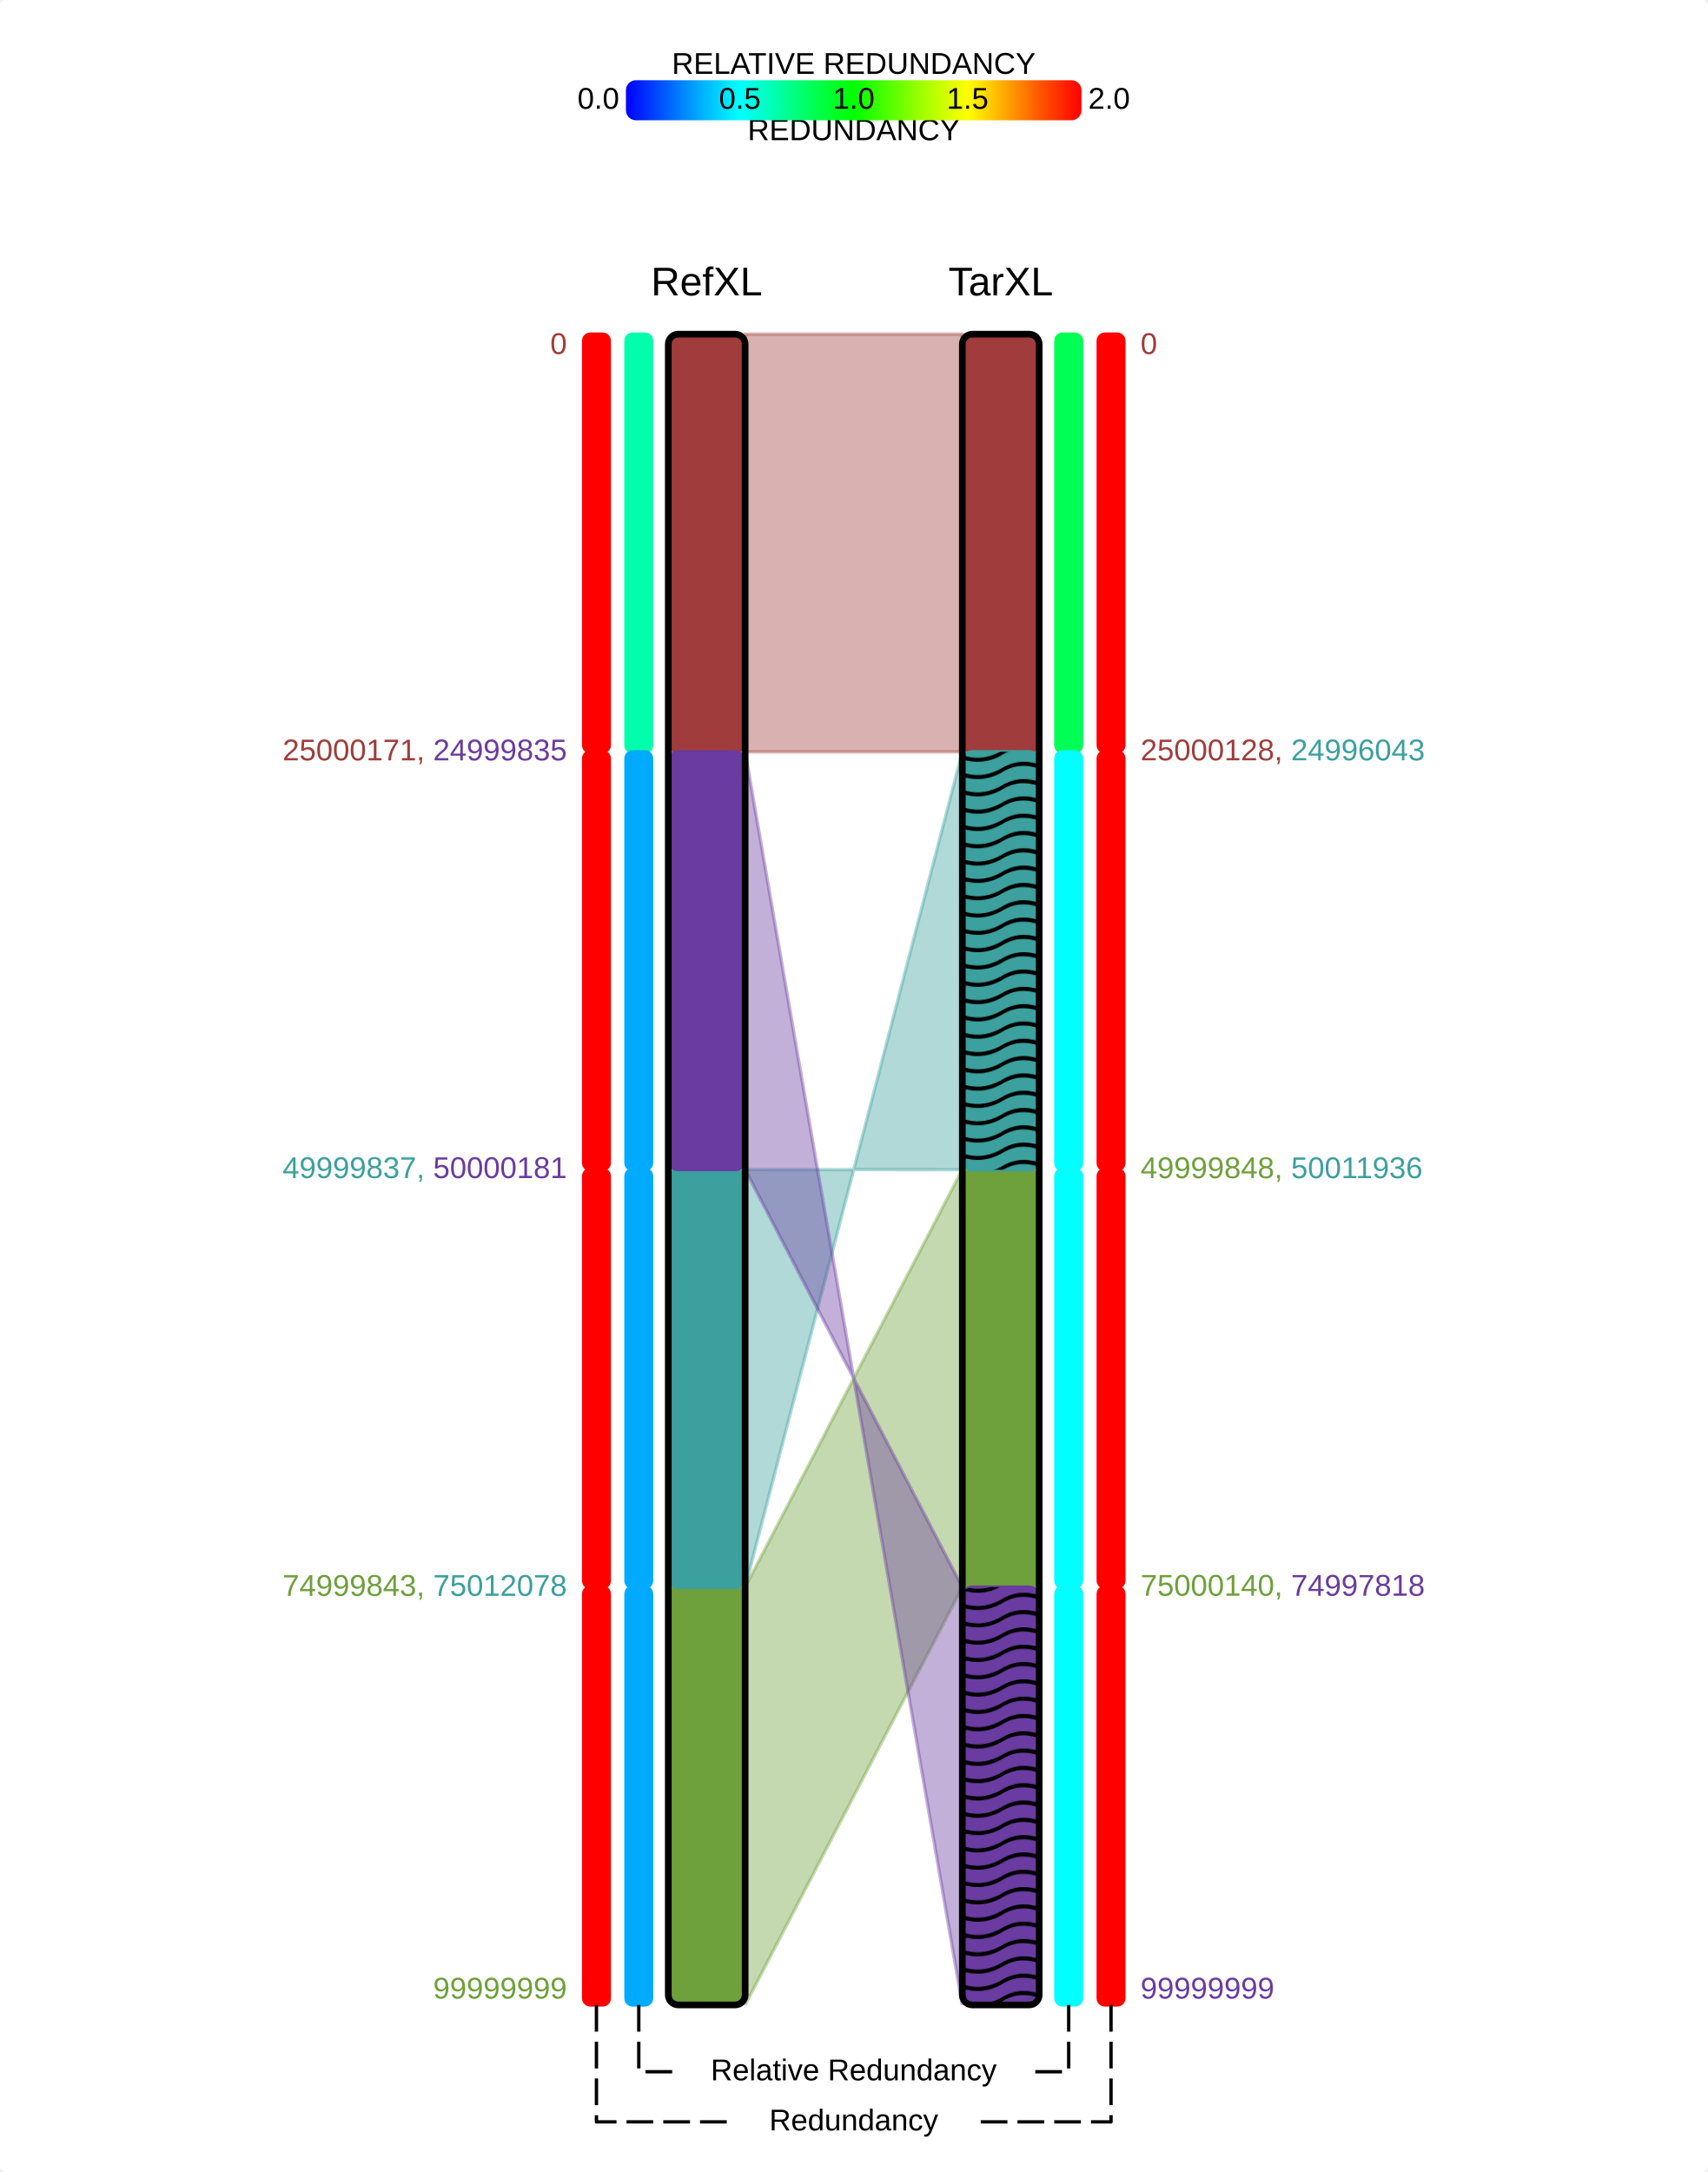
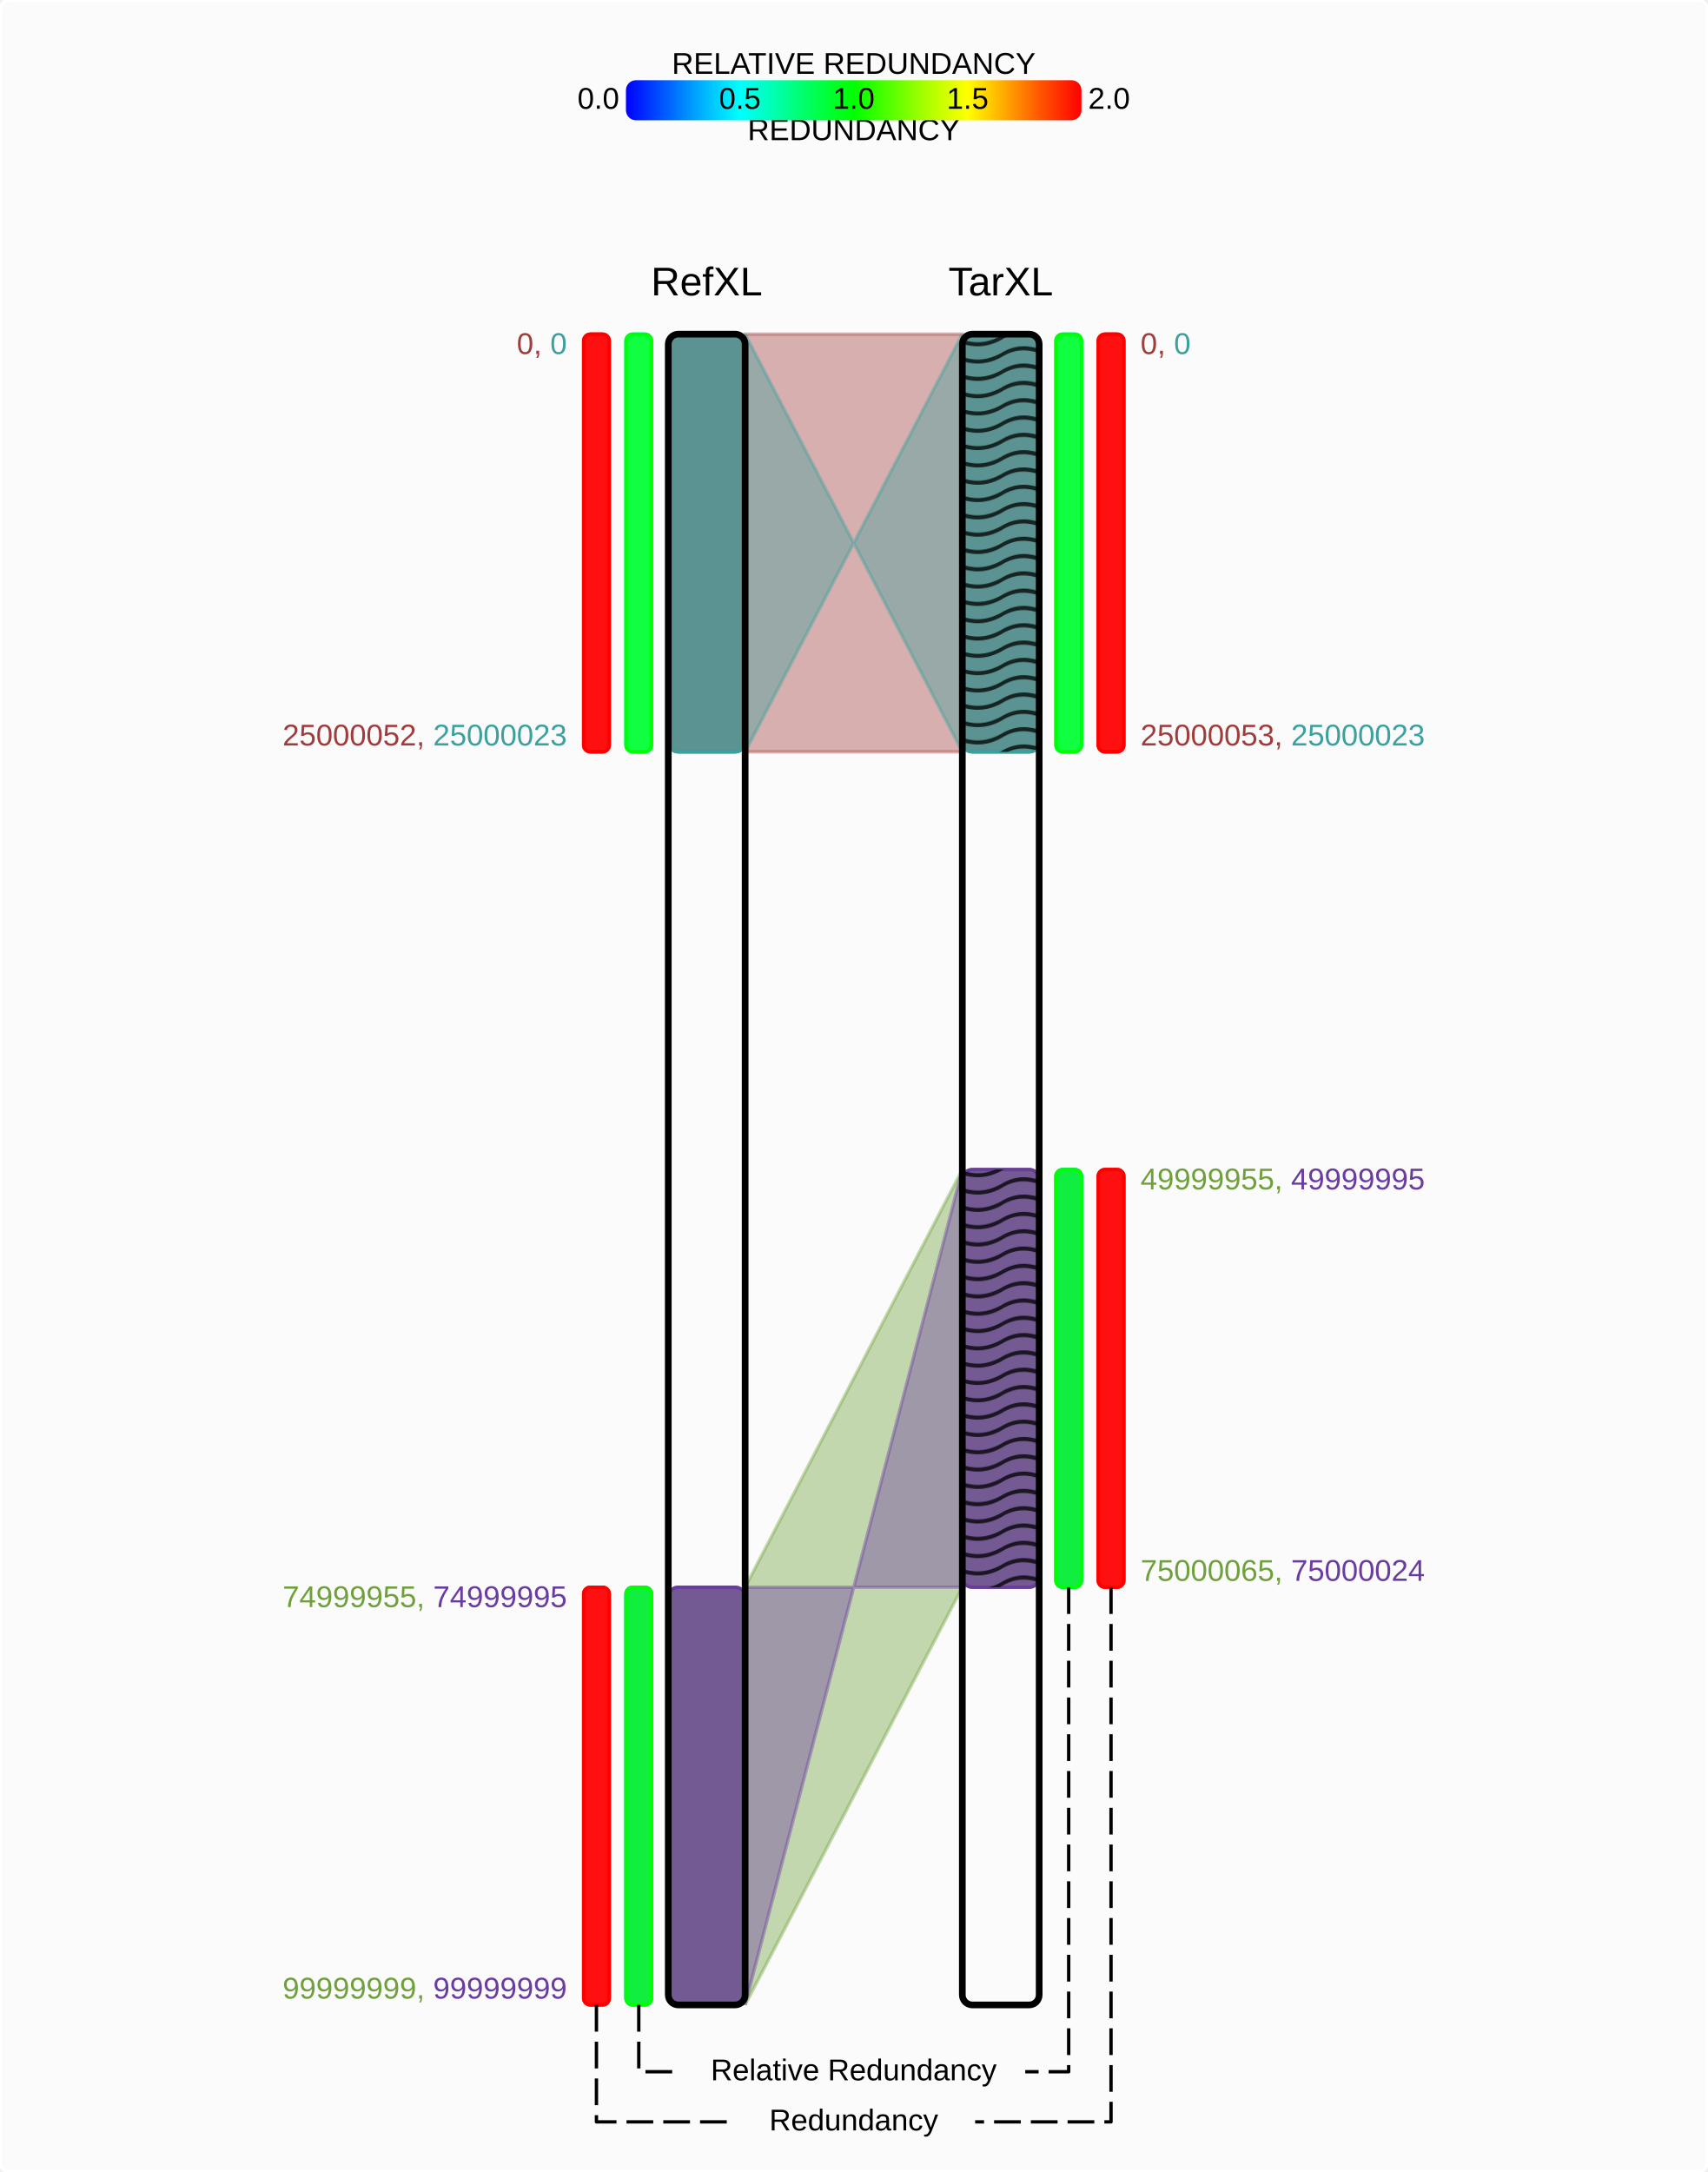
<svg xmlns="http://www.w3.org/2000/svg" width="511" height="650" id="svg2" version="1.1">
  <g id="layer1">
    <defs id="defs6211">
      <pattern id="Polkadots-large" patternTransform="translate(0,0)scale(10,10)" height="10" width="10" patternUnits="userSpaceOnUse">
        <circle id="circle4936" r="0.45" cy="0.810" cx="2.567" style="fill:black;stroke:none" />
        <circle id="circle4938" r="0.45" cy="2.33" cx="3.048" style="fill:black;stroke:none" />
        <circle id="circle4940" r="0.45" cy="2.415" cx="4.418" style="fill:black;stroke:none" />
        <circle id="circle4942" r="0.45" cy="3.029" cx="1.844" style="fill:black;stroke:none" />
        <circle id="circle4944" r="0.45" cy="1.363" cx="6.08" style="fill:black;stroke:none" />
        <circle id="circle4946" r="0.45" cy="4.413" cx="5.819" style="fill:black;stroke:none" />
        <circle id="circle4948" r="0.45" cy="4.048" cx="4.305" style="fill:black;stroke:none" />
        <circle id="circle4950" r="0.45" cy="3.045" cx="5.541" style="fill:black;stroke:none" />
        <circle id="circle4952" r="0.45" cy="5.527" cx="4.785" style="fill:black;stroke:none" />
        <circle id="circle4954" r="0.45" cy="5.184" cx="2.667" style="fill:black;stroke:none" />
        <circle id="circle4956" r="0.45" cy="1.448" cx="7.965" style="fill:black;stroke:none" />
        <circle id="circle4958" r="0.45" cy="5.049" cx="7.047" style="fill:black;stroke:none" />
        <circle id="circle4960" r="0.45" cy="0.895" cx="4.340" style="fill:black;stroke:none" />
        <circle id="circle4962" r="0.45" cy="0.340" cx="7.125" style="fill:black;stroke:none" />
        <circle id="circle4964" r="0.45" cy="1.049" cx="9.553" style="fill:black;stroke:none" />
        <circle id="circle4966" r="0.45" cy="2.689" cx="7.006" style="fill:black;stroke:none" />
        <circle id="circle4968" r="0.45" cy="2.689" cx="8.909" style="fill:black;stroke:none" />
        <circle id="circle4970" r="0.45" cy="4.407" cx="9.315" style="fill:black;stroke:none" />
        <circle id="circle4972" r="0.45" cy="3.870" cx="7.820" style="fill:black;stroke:none" />
        <circle id="circle4974" r="0.45" cy="5.948" cx="8.270" style="fill:black;stroke:none" />
        <circle id="circle4976" r="0.45" cy="7.428" cx="7.973" style="fill:black;stroke:none" />
        <circle id="circle4978" r="0.45" cy="8.072" cx="9.342" style="fill:black;stroke:none" />
        <circle id="circle4980" r="0.45" cy="9.315" cx="8.206" style="fill:black;stroke:none" />
        <circle id="circle4982" r="0.45" cy="9.475" cx="9.682" style="fill:black;stroke:none" />
        <circle id="circle4984" r="0.45" cy="6.186" cx="9.688" style="fill:black;stroke:none" />
        <circle id="circle4986" r="0.45" cy="6.296" cx="3.379" style="fill:black;stroke:none" />
        <circle id="circle4988" r="0.45" cy="8.204" cx="2.871" style="fill:black;stroke:none" />
        <circle id="circle4990" r="0.45" cy="8.719" cx="4.59" style="fill:black;stroke:none" />
        <circle id="circle4992" r="0.45" cy="9.671" cx="3.181" style="fill:black;stroke:none" />
        <circle id="circle4994" r="0.45" cy="7.315" cx="5.734" style="fill:black;stroke:none" />
        <circle id="circle4996" r="0.45" cy="6.513" cx="6.707" style="fill:black;stroke:none" />
        <circle id="circle4998" r="0.45" cy="9.670" cx="5.730" style="fill:black;stroke:none" />
        <circle id="circle5000" r="0.45" cy="8.373" cx="6.535" style="fill:black;stroke:none" />
        <circle id="circle5002" r="0.45" cy="7.154" cx="4.37" style="fill:black;stroke:none" />
        <circle id="circle5004" r="0.45" cy="7.25" cx="0.622" style="fill:black;stroke:none" />
        <circle id="circle5006" r="0.45" cy="5.679" cx="0.831" style="fill:black;stroke:none" />
        <circle id="circle5008" r="0.45" cy="8.519" cx="1.257" style="fill:black;stroke:none" />
        <circle id="circle5010" r="0.45" cy="6.877" cx="1.989" style="fill:black;stroke:none" />
        <circle id="circle5012" r="0.45" cy="3.181" cx="0.374" style="fill:black;stroke:none" />
        <circle id="circle5014" r="0.45" cy="1.664" cx="1.166" style="fill:black;stroke:none" />
        <circle id="circle5016" r="0.45" cy="0.093" cx="1.151" style="fill:black;stroke:none" />
        <circle id="circle5018" r="0.45" cy="10.093" cx="1.151" style="fill:black;stroke:none" />
        <circle id="circle5020" r="0.45" cy="4.451" cx="1.302" style="fill:black;stroke:none" />
        <circle id="circle5022" r="0.45" cy="3.763" cx="3.047" style="fill:black;stroke:none" />
      </pattern>
    </defs>
    <defs id="ffff">
      <pattern id="Wavy" height="5.181" width="30.0" patternUnits="userSpaceOnUse">
        <path id="path5114" d="M 7.597,0.061 C 5.079,-0.187 2.656,0.302 -0.01,1.788 L -0.01,3.061 C 2.773,1.431 5.173,1.052 7.472,1.280 C 9.770,1.508 11.969,2.361 14.253,3.218 C 18.820,4.931 23.804,6.676 30.066,3.061 L 30.062,1.788 C 23.622,5.497 19.246,3.770 14.691,2.061 C 12.413,1.207 10.115,0.311 7.597,0.061 z " style="fill:black;stroke:none;" />
      </pattern>
    </defs>
    <defs id="ffff">
      <pattern id="WavyWhite" height="5.181" width="30.0" patternUnits="userSpaceOnUse">
        <path id="path5114" d="M 7.597,0.061 C 5.079,-0.187 2.656,0.302 -0.01,1.788 L -0.01,3.061 C 2.773,1.431 5.173,1.052 7.472,1.280 C 9.770,1.508 11.969,2.361 14.253,3.218 C 18.820,4.931 23.804,6.676 30.066,3.061 L 30.062,1.788 C 23.622,5.497 19.246,3.770 14.691,2.061 C 12.413,1.207 10.115,0.311 7.597,0.061 z " style="fill:white;stroke:none;" />
      </pattern>
    </defs>
    <defs id="defs6219">
      <pattern id="xtrace" height="20.0" width="20.0" patternUnits="userSpaceOnUse">
        <path style="fill:#000000;stroke:#000000;stroke-width:0.30;stroke-linecap:butt;stroke-linejoin:miter;stroke-opacity:1;stroke-miterlimit:0;stroke-dasharray:none;fill-opacity:1" d="m 0.0,10.0 25,-25.0 0,5 -25,25 z" id="path7213" />
        <path style="fill:#000000;fill-opacity:1;stroke:#000000;stroke-width:0.30;stroke-linecap:butt;stroke-linejoin:miter;stroke-miterlimit:0;stroke-opacity:1;stroke-dasharray:none" d="m 0.0,30.0 25,-25.0 0,5 -25,25 z" id="path7213-8" />
        <path style="fill:#000000;fill-opacity:1;stroke:#000000;stroke-width:0.30;stroke-linecap:butt;stroke-linejoin:miter;stroke-miterlimit:0;stroke-opacity:1;stroke-dasharray:none" d="m 0.0,50.0 25,-25.0 0,5 -25,25 z" id="path7213-9" />
        <path style="fill:#000000;fill-opacity:1;stroke:#000000;stroke-width:0.30;stroke-linecap:butt;stroke-linejoin:miter;stroke-miterlimit:0;stroke-opacity:1;stroke-dasharray:none" d="m 0.0,70.0 25,-25.0 0,5 -25,25 z" id="path7213-10" />
        <path style="fill:#000000;fill-opacity:1;stroke:#000000;stroke-width:0.30;stroke-linecap:butt;stroke-linejoin:miter;stroke-miterlimit:0;stroke-opacity:1;stroke-dasharray:none" d="m 0.0,90.0 25,-25.0 0,5 -25,25 z" id="path7213-11" />
        <path style="fill:#000000;fill-opacity:1;stroke:#000000;stroke-width:0.30;stroke-linecap:butt;stroke-linejoin:miter;stroke-miterlimit:0;stroke-opacity:1;stroke-dasharray:none" d="m m 0.0,110.0 25,-25.0 0,05 -25,25 z" id="path7213-12" />
      </pattern>
    </defs>
    <defs id="defs4">
      <pattern id="dallas" patternTransform="translate(106.5938,206.9062)" height="4.75" width="4.75" patternUnits="userSpaceOnUse">
        <path style="fill:none;stroke:#000000;stroke-width:1;stroke-linecap:butt;stroke-linejoin:miter;stroke-miterlimit:0;stroke-opacity:1;stroke-dasharray:none" d="m -0.008,2.376 4.763,0" id="path2985" />
        <path style="fill:none;stroke:#000000;stroke-width:1;stroke-linecap:butt;stroke-linejoin:miter;stroke-miterlimit:0;stroke-opacity:1;stroke-dasharray:none" d="m 2.373,-0.006 0,4.763" id="path2985-1" />
      </pattern>
    </defs>
    <defs id="defs4">
      <pattern id="lineX" patternTransform="translate(106.5938,206.9062)" height="4.75" width="4.75" patternUnits="userSpaceOnUse">
        <path style="fill:none;stroke:#000000;stroke-width:1;stroke-linecap:butt;stroke-linejoin:miter;stroke-miterlimit:0;stroke-opacity:1;stroke-dasharray:none" d="m -0.008,2.376 4.763,0" id="path2985" />
      </pattern>
    </defs>
    <defs id="defs4">
      <pattern id="stripeX" patternTransform="translate(106.5938,206.9062)" height="4.75" width="4.75" patternUnits="userSpaceOnUse">
        <path style="fill:none;stroke:#000000;stroke-width:1;stroke-linecap:butt;stroke-linejoin:miter;stroke-miterlimit:0;stroke-opacity:1;stroke-dasharray:none" d="m 2.373,-0.006 0,4.763" id="path2985-1" />
      </pattern>
    </defs>
-     <rect style="fill:white;stroke:white;fill-opacity:1;stroke-width:1;stroke-miterlimit:4;stroke-dasharray:none" id="rect3777" width="511.00" height="650.00" x="0.00" y="0.00" ry="3" />
+     <rect style="fill:white;stroke:white;fill-opacity:0.75;stroke-width:1;stroke-miterlimit:4;stroke-dasharray:none" id="rect3777" width="511.00" height="650.00" x="0.00" y="0.00" ry="3" />
    <text id="211.50000085.000000" x="211.50" y="85.00" dominant-baseline="middle" transform="" style="font-size:12px;font-style:normal;font-variant:normal;font-weight:normal;font-stretch:normal;fill:black;fill-opacity:1;text-align:start;line-height:125%%;writing-mode:lr-tb;text-anchor:middle;font-family:Arial;-inkscape-font-specification:Arial">RefXL</text>
    <text id="299.50000085.000000" x="299.50" y="85.00" dominant-baseline="middle" transform="" style="font-size:12px;font-style:normal;font-variant:normal;font-weight:normal;font-stretch:normal;fill:black;fill-opacity:1;text-align:start;line-height:125%%;writing-mode:lr-tb;text-anchor:middle;font-family:Arial;-inkscape-font-specification:Arial">TarXL</text>
    <text id="169.666667100.000000" x="169.67" y="100.00" dominant-baseline="text-before-edge" transform="" style="font-size:9px;font-style:normal;font-variant:normal;font-weight:normal;font-stretch:normal;fill:black;fill-opacity:1;text-align:start;line-height:125%%;writing-mode:lr-tb;text-anchor:end;font-family:Arial;-inkscape-font-specification:Arial">
-       <tspan id="0" style="fill:#A03C3B">0</tspan>
+       <tspan id="0" style="fill:#A03C3B">0, </tspan>
+       <tspan id="2" style="fill:#3BA09E">0</tspan>
    </text>
-     <text id="169.666667225.000015" x="169.67" y="225.00" dominant-baseline="middle" transform="" style="font-size:9px;font-style:normal;font-variant:normal;font-weight:normal;font-stretch:normal;fill:black;fill-opacity:1;text-align:start;line-height:125%%;writing-mode:lr-tb;text-anchor:end;font-family:Arial;-inkscape-font-specification:Arial">
-       <tspan id="0" style="fill:#A03C3B">25000171, </tspan>
-       <tspan id="3" style="fill:#6A3BA0">24999835</tspan>
+     <text id="169.666667225.000115" x="169.67" y="225.00" dominant-baseline="text-after-edge" transform="" style="font-size:9px;font-style:normal;font-variant:normal;font-weight:normal;font-stretch:normal;fill:black;fill-opacity:1;text-align:start;line-height:125%%;writing-mode:lr-tb;text-anchor:end;font-family:Arial;-inkscape-font-specification:Arial">
+       <tspan id="0" style="fill:#A03C3B">25000052, </tspan>
+       <tspan id="2" style="fill:#3BA09E">25000023</tspan>
    </text>
-     <text id="169.666667350.000045" x="169.67" y="350.00" dominant-baseline="middle" transform="" style="font-size:9px;font-style:normal;font-variant:normal;font-weight:normal;font-stretch:normal;fill:black;fill-opacity:1;text-align:start;line-height:125%%;writing-mode:lr-tb;text-anchor:end;font-family:Arial;-inkscape-font-specification:Arial">
-       <tspan id="2" style="fill:#3BA09E">49999837, </tspan>
-       <tspan id="3" style="fill:#6A3BA0">50000181</tspan>
-     </text>
-     <text id="169.666667475.029800" x="169.67" y="475.03" dominant-baseline="middle" transform="" style="font-size:9px;font-style:normal;font-variant:normal;font-weight:normal;font-stretch:normal;fill:black;fill-opacity:1;text-align:start;line-height:125%%;writing-mode:lr-tb;text-anchor:end;font-family:Arial;-inkscape-font-specification:Arial">
-       <tspan id="1" style="fill:#6EA03B">74999843, </tspan>
-       <tspan id="2" style="fill:#3BA09E">75012078</tspan>
+     <text id="169.666667474.999775" x="169.67" y="475.00" dominant-baseline="text-before-edge" transform="" style="font-size:9px;font-style:normal;font-variant:normal;font-weight:normal;font-stretch:normal;fill:black;fill-opacity:1;text-align:start;line-height:125%%;writing-mode:lr-tb;text-anchor:end;font-family:Arial;-inkscape-font-specification:Arial">
+       <tspan id="1" style="fill:#6EA03B">74999955, </tspan>
+       <tspan id="3" style="fill:#6A3BA0">74999995</tspan>
    </text>
    <text id="169.666667599.999995" x="169.67" y="600.00" dominant-baseline="text-after-edge" transform="" style="font-size:9px;font-style:normal;font-variant:normal;font-weight:normal;font-stretch:normal;fill:black;fill-opacity:1;text-align:start;line-height:125%%;writing-mode:lr-tb;text-anchor:end;font-family:Arial;-inkscape-font-specification:Arial">
-       <tspan id="1" style="fill:#6EA03B">99999999</tspan>
+       <tspan id="1" style="fill:#6EA03B">99999999, </tspan>
+       <tspan id="3" style="fill:#6A3BA0">99999999</tspan>
    </text>
    <text id="341.333333100.000000" x="341.33" y="100.00" dominant-baseline="text-before-edge" transform="" style="font-size:9px;font-style:normal;font-variant:normal;font-weight:normal;font-stretch:normal;fill:black;fill-opacity:1;text-align:start;line-height:125%%;writing-mode:lr-tb;text-anchor:start;font-family:Arial;-inkscape-font-specification:Arial">
-       <tspan id="0" style="fill:#A03C3B">0</tspan>
+       <tspan id="0" style="fill:#A03C3B">0, </tspan>
+       <tspan id="2" style="fill:#3BA09E">0</tspan>
    </text>
-     <text id="341.333333224.990425" x="341.33" y="224.99" dominant-baseline="middle" transform="" style="font-size:9px;font-style:normal;font-variant:normal;font-weight:normal;font-stretch:normal;fill:black;fill-opacity:1;text-align:start;line-height:125%%;writing-mode:lr-tb;text-anchor:start;font-family:Arial;-inkscape-font-specification:Arial">
-       <tspan id="0" style="fill:#A03C3B">25000128, </tspan>
-       <tspan id="2" style="fill:#3BA09E">24996043</tspan>
+     <text id="341.333333225.000115" x="341.33" y="225.00" dominant-baseline="text-after-edge" transform="" style="font-size:9px;font-style:normal;font-variant:normal;font-weight:normal;font-stretch:normal;fill:black;fill-opacity:1;text-align:start;line-height:125%%;writing-mode:lr-tb;text-anchor:start;font-family:Arial;-inkscape-font-specification:Arial">
+       <tspan id="0" style="fill:#A03C3B">25000053, </tspan>
+       <tspan id="2" style="fill:#3BA09E">25000023</tspan>
    </text>
-     <text id="341.333333350.029460" x="341.33" y="350.03" dominant-baseline="middle" transform="" style="font-size:9px;font-style:normal;font-variant:normal;font-weight:normal;font-stretch:normal;fill:black;fill-opacity:1;text-align:start;line-height:125%%;writing-mode:lr-tb;text-anchor:start;font-family:Arial;-inkscape-font-specification:Arial">
-       <tspan id="1" style="fill:#6EA03B">49999848, </tspan>
-       <tspan id="2" style="fill:#3BA09E">50011936</tspan>
+     <text id="341.333333349.999775" x="341.33" y="350.00" dominant-baseline="text-before-edge" transform="" style="font-size:9px;font-style:normal;font-variant:normal;font-weight:normal;font-stretch:normal;fill:black;fill-opacity:1;text-align:start;line-height:125%%;writing-mode:lr-tb;text-anchor:start;font-family:Arial;-inkscape-font-specification:Arial">
+       <tspan id="1" style="fill:#6EA03B">49999955, </tspan>
+       <tspan id="3" style="fill:#6A3BA0">49999995</tspan>
    </text>
-     <text id="341.333333474.994895" x="341.33" y="474.99" dominant-baseline="middle" transform="" style="font-size:9px;font-style:normal;font-variant:normal;font-weight:normal;font-stretch:normal;fill:black;fill-opacity:1;text-align:start;line-height:125%%;writing-mode:lr-tb;text-anchor:start;font-family:Arial;-inkscape-font-specification:Arial">
-       <tspan id="1" style="fill:#6EA03B">75000140, </tspan>
-       <tspan id="3" style="fill:#6A3BA0">74997818</tspan>
+     <text id="341.333333475.000120" x="341.33" y="475.00" dominant-baseline="text-after-edge" transform="" style="font-size:9px;font-style:normal;font-variant:normal;font-weight:normal;font-stretch:normal;fill:black;fill-opacity:1;text-align:start;line-height:125%%;writing-mode:lr-tb;text-anchor:start;font-family:Arial;-inkscape-font-specification:Arial">
+       <tspan id="1" style="fill:#6EA03B">75000065, </tspan>
+       <tspan id="3" style="fill:#6A3BA0">75000024</tspan>
    </text>
-     <text id="341.333333599.999995" x="341.33" y="600.00" dominant-baseline="text-after-edge" transform="" style="font-size:9px;font-style:normal;font-variant:normal;font-weight:normal;font-stretch:normal;fill:black;fill-opacity:1;text-align:start;line-height:125%%;writing-mode:lr-tb;text-anchor:start;font-family:Arial;-inkscape-font-specification:Arial">
-       <tspan id="3" style="fill:#6A3BA0">99999999</tspan>
-     </text>
-     <rect style="fill:#A03C3B;stroke:#A03C3B;fill-opacity:1.00;stroke-width:1;stroke-miterlimit:4;stroke-dasharray:none" id="rect3777" width="23.00" height="125.00" x="200.00" y="100.00" ry="3" />
-     <rect style="fill:#00ffaa;stroke:#00ffaa;fill-opacity:1.00;stroke-width:1;stroke-miterlimit:4;stroke-dasharray:none" id="rect3777" width="7.67" height="125.00" x="187.33" y="100.00" ry="2" />
-     <rect style="fill:#ff0000;stroke:#ff0000;fill-opacity:1.00;stroke-width:1;stroke-miterlimit:4;stroke-dasharray:none" id="rect3777" width="7.67" height="125.00" x="174.67" y="100.00" ry="2" />
-     <rect style="fill:#A03C3B;stroke:#A03C3B;fill-opacity:1.00;stroke-width:1;stroke-miterlimit:4;stroke-dasharray:none" id="rect3777" width="23.00" height="125.00" x="288.00" y="100.00" ry="3" />
-     <rect style="fill:#00ff55;stroke:#00ff55;fill-opacity:1.00;stroke-width:1;stroke-miterlimit:4;stroke-dasharray:none" id="rect3777" width="7.67" height="125.00" x="316.00" y="100.00" ry="2" />
-     <rect style="fill:#ff0000;stroke:#ff0000;fill-opacity:1.00;stroke-width:1;stroke-miterlimit:4;stroke-dasharray:none" id="rect3777" width="7.67" height="125.00" x="328.67" y="100.00" ry="2" />
+     <rect style="fill:#A03C3B;stroke:#A03C3B;fill-opacity:0.75;stroke-width:1;stroke-miterlimit:4;stroke-dasharray:none" id="rect3777" width="23.00" height="125.00" x="200.00" y="100.00" ry="3" />
+     <rect style="fill:#00ffff;stroke:#00ffff;fill-opacity:0.75;stroke-width:1;stroke-miterlimit:4;stroke-dasharray:none" id="rect3777" width="7.67" height="125.00" x="187.33" y="100.00" ry="2" />
+     <rect style="fill:#ff0000;stroke:#ff0000;fill-opacity:0.75;stroke-width:1;stroke-miterlimit:4;stroke-dasharray:none" id="rect3777" width="7.67" height="125.00" x="174.67" y="100.00" ry="2" />
+     <rect style="fill:#A03C3B;stroke:#A03C3B;fill-opacity:0.75;stroke-width:1;stroke-miterlimit:4;stroke-dasharray:none" id="rect3777" width="23.00" height="125.00" x="288.00" y="100.00" ry="3" />
+     <rect style="fill:#00ffff;stroke:#00ffff;fill-opacity:0.75;stroke-width:1;stroke-miterlimit:4;stroke-dasharray:none" id="rect3777" width="7.67" height="125.00" x="316.00" y="100.00" ry="2" />
+     <rect style="fill:#ff0000;stroke:#ff0000;fill-opacity:0.75;stroke-width:1;stroke-miterlimit:4;stroke-dasharray:none" id="rect3777" width="7.67" height="125.00" x="328.67" y="100.00" ry="2" />
    <polygon points="223.00,100.00 223.00,225.00 288.00,225.00 288.00,100.00" style="fill:#A03C3B;stroke:#A03C3B;stroke-width:1;stroke-opacity:0.4;fill-opacity:0.4" />
-     <rect style="fill:#6EA03B;stroke:#6EA03B;fill-opacity:1.00;stroke-width:1;stroke-miterlimit:4;stroke-dasharray:none" id="rect3777" width="23.00" height="125.00" x="200.00" y="475.00" ry="3" />
-     <rect style="fill:#00aaff;stroke:#00aaff;fill-opacity:1.00;stroke-width:1;stroke-miterlimit:4;stroke-dasharray:none" id="rect3777" width="7.67" height="125.00" x="187.33" y="475.00" ry="2" />
-     <rect style="fill:#ff0000;stroke:#ff0000;fill-opacity:1.00;stroke-width:1;stroke-miterlimit:4;stroke-dasharray:none" id="rect3777" width="7.67" height="125.00" x="174.67" y="475.00" ry="2" />
-     <rect style="fill:#6EA03B;stroke:#6EA03B;fill-opacity:1.00;stroke-width:1;stroke-miterlimit:4;stroke-dasharray:none" id="rect3777" width="23.00" height="125.00" x="288.00" y="350.00" ry="3" />
-     <rect style="fill:#00ffff;stroke:#00ffff;fill-opacity:1.00;stroke-width:1;stroke-miterlimit:4;stroke-dasharray:none" id="rect3777" width="7.67" height="125.00" x="316.00" y="350.00" ry="2" />
-     <rect style="fill:#ff0000;stroke:#ff0000;fill-opacity:1.00;stroke-width:1;stroke-miterlimit:4;stroke-dasharray:none" id="rect3777" width="7.67" height="125.00" x="328.67" y="350.00" ry="2" />
+     <rect style="fill:#6EA03B;stroke:#6EA03B;fill-opacity:0.75;stroke-width:1;stroke-miterlimit:4;stroke-dasharray:none" id="rect3777" width="23.00" height="125.00" x="200.00" y="475.00" ry="3" />
+     <rect style="fill:#00aaff;stroke:#00aaff;fill-opacity:0.75;stroke-width:1;stroke-miterlimit:4;stroke-dasharray:none" id="rect3777" width="7.67" height="125.00" x="187.33" y="475.00" ry="2" />
+     <rect style="fill:#ff0000;stroke:#ff0000;fill-opacity:0.75;stroke-width:1;stroke-miterlimit:4;stroke-dasharray:none" id="rect3777" width="7.67" height="125.00" x="174.67" y="475.00" ry="2" />
+     <rect style="fill:#6EA03B;stroke:#6EA03B;fill-opacity:0.75;stroke-width:1;stroke-miterlimit:4;stroke-dasharray:none" id="rect3777" width="23.00" height="125.00" x="288.00" y="350.00" ry="3" />
+     <rect style="fill:#00aaff;stroke:#00aaff;fill-opacity:0.75;stroke-width:1;stroke-miterlimit:4;stroke-dasharray:none" id="rect3777" width="7.67" height="125.00" x="316.00" y="350.00" ry="2" />
+     <rect style="fill:#ff0000;stroke:#ff0000;fill-opacity:0.75;stroke-width:1;stroke-miterlimit:4;stroke-dasharray:none" id="rect3777" width="7.67" height="125.00" x="328.67" y="350.00" ry="2" />
    <polygon points="223.00,475.00 223.00,600.00 288.00,475.00 288.00,350.00" style="fill:#6EA03B;stroke:#6EA03B;stroke-width:1;stroke-opacity:0.4;fill-opacity:0.4" />
-     <rect style="fill:#3BA09E;stroke:#3BA09E;fill-opacity:1.00;stroke-width:1;stroke-miterlimit:4;stroke-dasharray:none" id="rect3777" width="23.00" height="125.06" x="200.00" y="350.00" ry="3" />
-     <rect style="fill:#00aaff;stroke:#00aaff;fill-opacity:1.00;stroke-width:1;stroke-miterlimit:4;stroke-dasharray:none" id="rect3777" width="7.67" height="125.06" x="187.33" y="350.00" ry="2" />
-     <rect style="fill:#ff0000;stroke:#ff0000;fill-opacity:1.00;stroke-width:1;stroke-miterlimit:4;stroke-dasharray:none" id="rect3777" width="7.67" height="125.06" x="174.67" y="350.00" ry="2" />
-     <rect style="fill:#3BA09E;stroke:#3BA09E;fill-opacity:1.00;stroke-width:1;stroke-miterlimit:4;stroke-dasharray:none" id="rect3777" width="23.00" height="125.08" x="288.00" y="224.98" ry="3" />
-     <rect style="fill-opacity:1.00;stroke-width:2;stroke-miterlimit:4;stroke-dasharray:none;fill:url(#Wavy);fill-rule:nonzero;opacity:1;" id="rect6217" width="23.00" height="125.08" x="288.00" y="224.98" ry="3" />
-     <rect style="fill:#00ffff;stroke:#00ffff;fill-opacity:1.00;stroke-width:1;stroke-miterlimit:4;stroke-dasharray:none" id="rect3777" width="7.67" height="125.08" x="316.00" y="224.98" ry="2" />
-     <rect style="fill:#ff0000;stroke:#ff0000;fill-opacity:1.00;stroke-width:1;stroke-miterlimit:4;stroke-dasharray:none" id="rect3777" width="7.67" height="125.08" x="328.67" y="224.98" ry="2" />
-     <polygon points="223.00,350.00 223.00,475.06 288.00,224.98 288.00,350.06" style="fill:#3BA09E;stroke:#3BA09E;stroke-width:1;stroke-opacity:0.4;fill-opacity:0.4" />
-     <rect style="fill:#6A3BA0;stroke:#6A3BA0;fill-opacity:1.00;stroke-width:1;stroke-miterlimit:4;stroke-dasharray:none" id="rect3777" width="23.00" height="125.00" x="200.00" y="225.00" ry="3" />
-     <rect style="fill:#00aaff;stroke:#00aaff;fill-opacity:1.00;stroke-width:1;stroke-miterlimit:4;stroke-dasharray:none" id="rect3777" width="7.67" height="125.00" x="187.33" y="225.00" ry="2" />
-     <rect style="fill:#ff0000;stroke:#ff0000;fill-opacity:1.00;stroke-width:1;stroke-miterlimit:4;stroke-dasharray:none" id="rect3777" width="7.67" height="125.00" x="174.67" y="225.00" ry="2" />
-     <rect style="fill:#6A3BA0;stroke:#6A3BA0;fill-opacity:1.00;stroke-width:1;stroke-miterlimit:4;stroke-dasharray:none" id="rect3777" width="23.00" height="125.01" x="288.00" y="474.99" ry="3" />
-     <rect style="fill-opacity:1.00;stroke-width:2;stroke-miterlimit:4;stroke-dasharray:none;fill:url(#Wavy);fill-rule:nonzero;opacity:1;" id="rect6217" width="23.00" height="125.01" x="288.00" y="474.99" ry="3" />
-     <rect style="fill:#00ffff;stroke:#00ffff;fill-opacity:1.00;stroke-width:1;stroke-miterlimit:4;stroke-dasharray:none" id="rect3777" width="7.67" height="125.01" x="316.00" y="474.99" ry="2" />
-     <rect style="fill:#ff0000;stroke:#ff0000;fill-opacity:1.00;stroke-width:1;stroke-miterlimit:4;stroke-dasharray:none" id="rect3777" width="7.67" height="125.01" x="328.67" y="474.99" ry="2" />
-     <polygon points="223.00,225.00 223.00,350.00 288.00,474.99 288.00,600.00" style="fill:#6A3BA0;stroke:#6A3BA0;stroke-width:1;stroke-opacity:0.4;fill-opacity:0.4" />
+     <rect style="fill:#3BA09E;stroke:#3BA09E;fill-opacity:0.75;stroke-width:1;stroke-miterlimit:4;stroke-dasharray:none" id="rect3777" width="23.00" height="125.00" x="200.00" y="100.00" ry="3" />
+     <rect style="fill:#00ff00;stroke:#00ff00;fill-opacity:0.75;stroke-width:1;stroke-miterlimit:4;stroke-dasharray:none" id="rect3777" width="7.67" height="125.00" x="187.33" y="100.00" ry="2" />
+     <rect style="fill:#ff0000;stroke:#ff0000;fill-opacity:0.75;stroke-width:1;stroke-miterlimit:4;stroke-dasharray:none" id="rect3777" width="7.67" height="125.00" x="174.67" y="100.00" ry="2" />
+     <rect style="fill:#3BA09E;stroke:#3BA09E;fill-opacity:0.75;stroke-width:1;stroke-miterlimit:4;stroke-dasharray:none" id="rect3777" width="23.00" height="125.00" x="288.00" y="100.00" ry="3" />
+     <rect style="fill-opacity:0.75;stroke-width:2;stroke-miterlimit:4;stroke-dasharray:none;fill:url(#Wavy);fill-rule:nonzero;opacity:1;" id="rect6217" width="23.00" height="125.00" x="288.00" y="100.00" ry="3" />
+     <rect style="fill:#00ff00;stroke:#00ff00;fill-opacity:0.75;stroke-width:1;stroke-miterlimit:4;stroke-dasharray:none" id="rect3777" width="7.67" height="125.00" x="316.00" y="100.00" ry="2" />
+     <rect style="fill:#ff0000;stroke:#ff0000;fill-opacity:0.75;stroke-width:1;stroke-miterlimit:4;stroke-dasharray:none" id="rect3777" width="7.67" height="125.00" x="328.67" y="100.00" ry="2" />
+     <polygon points="223.00,100.00 223.00,225.00 288.00,100.00 288.00,225.00" style="fill:#3BA09E;stroke:#3BA09E;stroke-width:1;stroke-opacity:0.4;fill-opacity:0.4" />
+     <rect style="fill:#6A3BA0;stroke:#6A3BA0;fill-opacity:0.75;stroke-width:1;stroke-miterlimit:4;stroke-dasharray:none" id="rect3777" width="23.00" height="125.00" x="200.00" y="475.00" ry="3" />
+     <rect style="fill:#00ff00;stroke:#00ff00;fill-opacity:0.75;stroke-width:1;stroke-miterlimit:4;stroke-dasharray:none" id="rect3777" width="7.67" height="125.00" x="187.33" y="475.00" ry="2" />
+     <rect style="fill:#ff0000;stroke:#ff0000;fill-opacity:0.75;stroke-width:1;stroke-miterlimit:4;stroke-dasharray:none" id="rect3777" width="7.67" height="125.00" x="174.67" y="475.00" ry="2" />
+     <rect style="fill:#6A3BA0;stroke:#6A3BA0;fill-opacity:0.75;stroke-width:1;stroke-miterlimit:4;stroke-dasharray:none" id="rect3777" width="23.00" height="125.00" x="288.00" y="350.00" ry="3" />
+     <rect style="fill-opacity:0.75;stroke-width:2;stroke-miterlimit:4;stroke-dasharray:none;fill:url(#Wavy);fill-rule:nonzero;opacity:1;" id="rect6217" width="23.00" height="125.00" x="288.00" y="350.00" ry="3" />
+     <rect style="fill:#00ff00;stroke:#00ff00;fill-opacity:0.75;stroke-width:1;stroke-miterlimit:4;stroke-dasharray:none" id="rect3777" width="7.67" height="125.00" x="316.00" y="350.00" ry="2" />
+     <rect style="fill:#ff0000;stroke:#ff0000;fill-opacity:0.75;stroke-width:1;stroke-miterlimit:4;stroke-dasharray:none" id="rect3777" width="7.67" height="125.00" x="328.67" y="350.00" ry="2" />
+     <polygon points="223.00,475.00 223.00,600.00 288.00,350.00 288.00,475.00" style="fill:#6A3BA0;stroke:#6A3BA0;stroke-width:1;stroke-opacity:0.4;fill-opacity:0.4" />
    <rect style="fill:none;stroke:#000000;stroke-width:2;stroke-linecap:butt;stroke-linejoin:miter;stroke-miterlimit:4;stroke-opacity:1;stroke-dasharray:none" id="rect2985" width="23.00" height="500.00" x="200.00" y="100.00" ry="3" />
    <rect style="fill:none;stroke:#000000;stroke-width:2;stroke-linecap:butt;stroke-linejoin:miter;stroke-miterlimit:4;stroke-opacity:1;stroke-dasharray:none" id="rect2985" width="23.00" height="500.00" x="288.00" y="100.00" ry="3" />
    <text id="255.50000024.000000" x="255.50" y="24.00" dominant-baseline="text-after-edge" transform="" style="font-size:9px;font-style:normal;font-variant:normal;font-weight:normal;font-stretch:normal;fill:black;fill-opacity:1;text-align:start;line-height:125%%;writing-mode:lr-tb;text-anchor:middle;font-family:Arial;-inkscape-font-specification:Arial">RELATIVE REDUNDANCY</text>
    <text id="255.50000036.000000" x="255.50" y="36.00" dominant-baseline="text-before-edge" transform="" style="font-size:9px;font-style:normal;font-variant:normal;font-weight:normal;font-stretch:normal;fill:black;fill-opacity:1;text-align:start;line-height:125%%;writing-mode:lr-tb;text-anchor:middle;font-family:Arial;-inkscape-font-specification:Arial">REDUNDANCY</text>
    <defs>
      <linearGradient id="grad187.33333324.000000" x1="0%" y1="0%" x2="100%" y2="0%">
        <stop offset="0%" style="stop-color:#0000ff;stop-opacity:1" />
        <stop offset="8%" style="stop-color:#0055ff;stop-opacity:1" />
        <stop offset="16%" style="stop-color:#00aaff;stop-opacity:1" />
        <stop offset="25%" style="stop-color:#00ffff;stop-opacity:1" />
        <stop offset="33%" style="stop-color:#00ffaa;stop-opacity:1" />
        <stop offset="41%" style="stop-color:#00ff55;stop-opacity:1" />
        <stop offset="50%" style="stop-color:#00ff00;stop-opacity:1" />
        <stop offset="58%" style="stop-color:#55ff00;stop-opacity:1" />
        <stop offset="66%" style="stop-color:#aaff00;stop-opacity:1" />
        <stop offset="75%" style="stop-color:#ffff00;stop-opacity:1" />
        <stop offset="83%" style="stop-color:#ffaa00;stop-opacity:1" />
        <stop offset="91%" style="stop-color:#ff5500;stop-opacity:1" />
        <stop offset="100%" style="stop-color:#ff0000;stop-opacity:1" />
      </linearGradient>
    </defs>
    <rect fill="url(#grad187.33333324.000000)" width="136.33" height="12.00" x="187.33" y="24.00" ry="3" />
    <text id="185.33333330.000000" x="185.33" y="30.00" dominant-baseline="middle" transform="" style="font-size:9px;font-style:normal;font-variant:normal;font-weight:normal;font-stretch:normal;fill:black;fill-opacity:1;text-align:start;line-height:125%%;writing-mode:lr-tb;text-anchor:end;font-family:Arial;-inkscape-font-specification:Arial">0.0</text>
    <text id="221.41666730.000000" x="221.42" y="30.00" dominant-baseline="middle" transform="" style="font-size:9px;font-style:normal;font-variant:normal;font-weight:normal;font-stretch:normal;fill:black;fill-opacity:1;text-align:start;line-height:125%%;writing-mode:lr-tb;text-anchor:middle;font-family:Arial;-inkscape-font-specification:Arial">0.5</text>
    <text id="255.50000030.000000" x="255.50" y="30.00" dominant-baseline="middle" transform="" style="font-size:9px;font-style:normal;font-variant:normal;font-weight:normal;font-stretch:normal;fill:black;fill-opacity:1;text-align:start;line-height:125%%;writing-mode:lr-tb;text-anchor:middle;font-family:Arial;-inkscape-font-specification:Arial">1.0</text>
    <text id="289.58333330.000000" x="289.58" y="30.00" dominant-baseline="middle" transform="" style="font-size:9px;font-style:normal;font-variant:normal;font-weight:normal;font-stretch:normal;fill:black;fill-opacity:1;text-align:start;line-height:125%%;writing-mode:lr-tb;text-anchor:middle;font-family:Arial;-inkscape-font-specification:Arial">1.5</text>
    <text id="325.66666730.000000" x="325.67" y="30.00" dominant-baseline="middle" transform="" style="font-size:9px;font-style:normal;font-variant:normal;font-weight:normal;font-stretch:normal;fill:black;fill-opacity:1;text-align:start;line-height:125%%;writing-mode:lr-tb;text-anchor:start;font-family:Arial;-inkscape-font-specification:Arial">2.0</text>
    <path d="M 191.17,600.00 v 20 h 13" style="fill:none;stroke:black;stroke-linejoin:round;stroke-dasharray:8 3;stroke-width:1.00" />
-     <path d="M 319.83,600.00 v 20 h -13" style="fill:none;stroke:black;stroke-linejoin:round;stroke-dasharray:8 3;stroke-width:1.00" />
+     <path d="M 319.83,475.00 v 145 h -13" style="fill:none;stroke:black;stroke-linejoin:round;stroke-dasharray:8 3;stroke-width:1.00" />
    <text id="255.500000620.000000" x="255.50" y="620.00" dominant-baseline="middle" transform="" style="font-size:9px;font-style:normal;font-variant:normal;font-weight:normal;font-stretch:normal;fill:black;fill-opacity:1;text-align:start;line-height:125%%;writing-mode:lr-tb;text-anchor:middle;font-family:Arial;-inkscape-font-specification:Arial">Relative Redundancy</text>
    <path d="M 178.50,600.00 v 35 h 40.667" style="fill:none;stroke:black;stroke-linejoin:round;stroke-dasharray:8 3;stroke-width:1.00" />
-     <path d="M 332.50,600.00 v 35 h -40.667" style="fill:none;stroke:black;stroke-linejoin:round;stroke-dasharray:8 3;stroke-width:1.00" />
+     <path d="M 332.50,475.00 v 160 h -40.667" style="fill:none;stroke:black;stroke-linejoin:round;stroke-dasharray:8 3;stroke-width:1.00" />
    <text id="255.500000635.000000" x="255.50" y="635.00" dominant-baseline="middle" transform="" style="font-size:9px;font-style:normal;font-variant:normal;font-weight:normal;font-stretch:normal;fill:black;fill-opacity:1;text-align:start;line-height:125%%;writing-mode:lr-tb;text-anchor:middle;font-family:Arial;-inkscape-font-specification:Arial">Redundancy</text>
  </g>
</svg>
